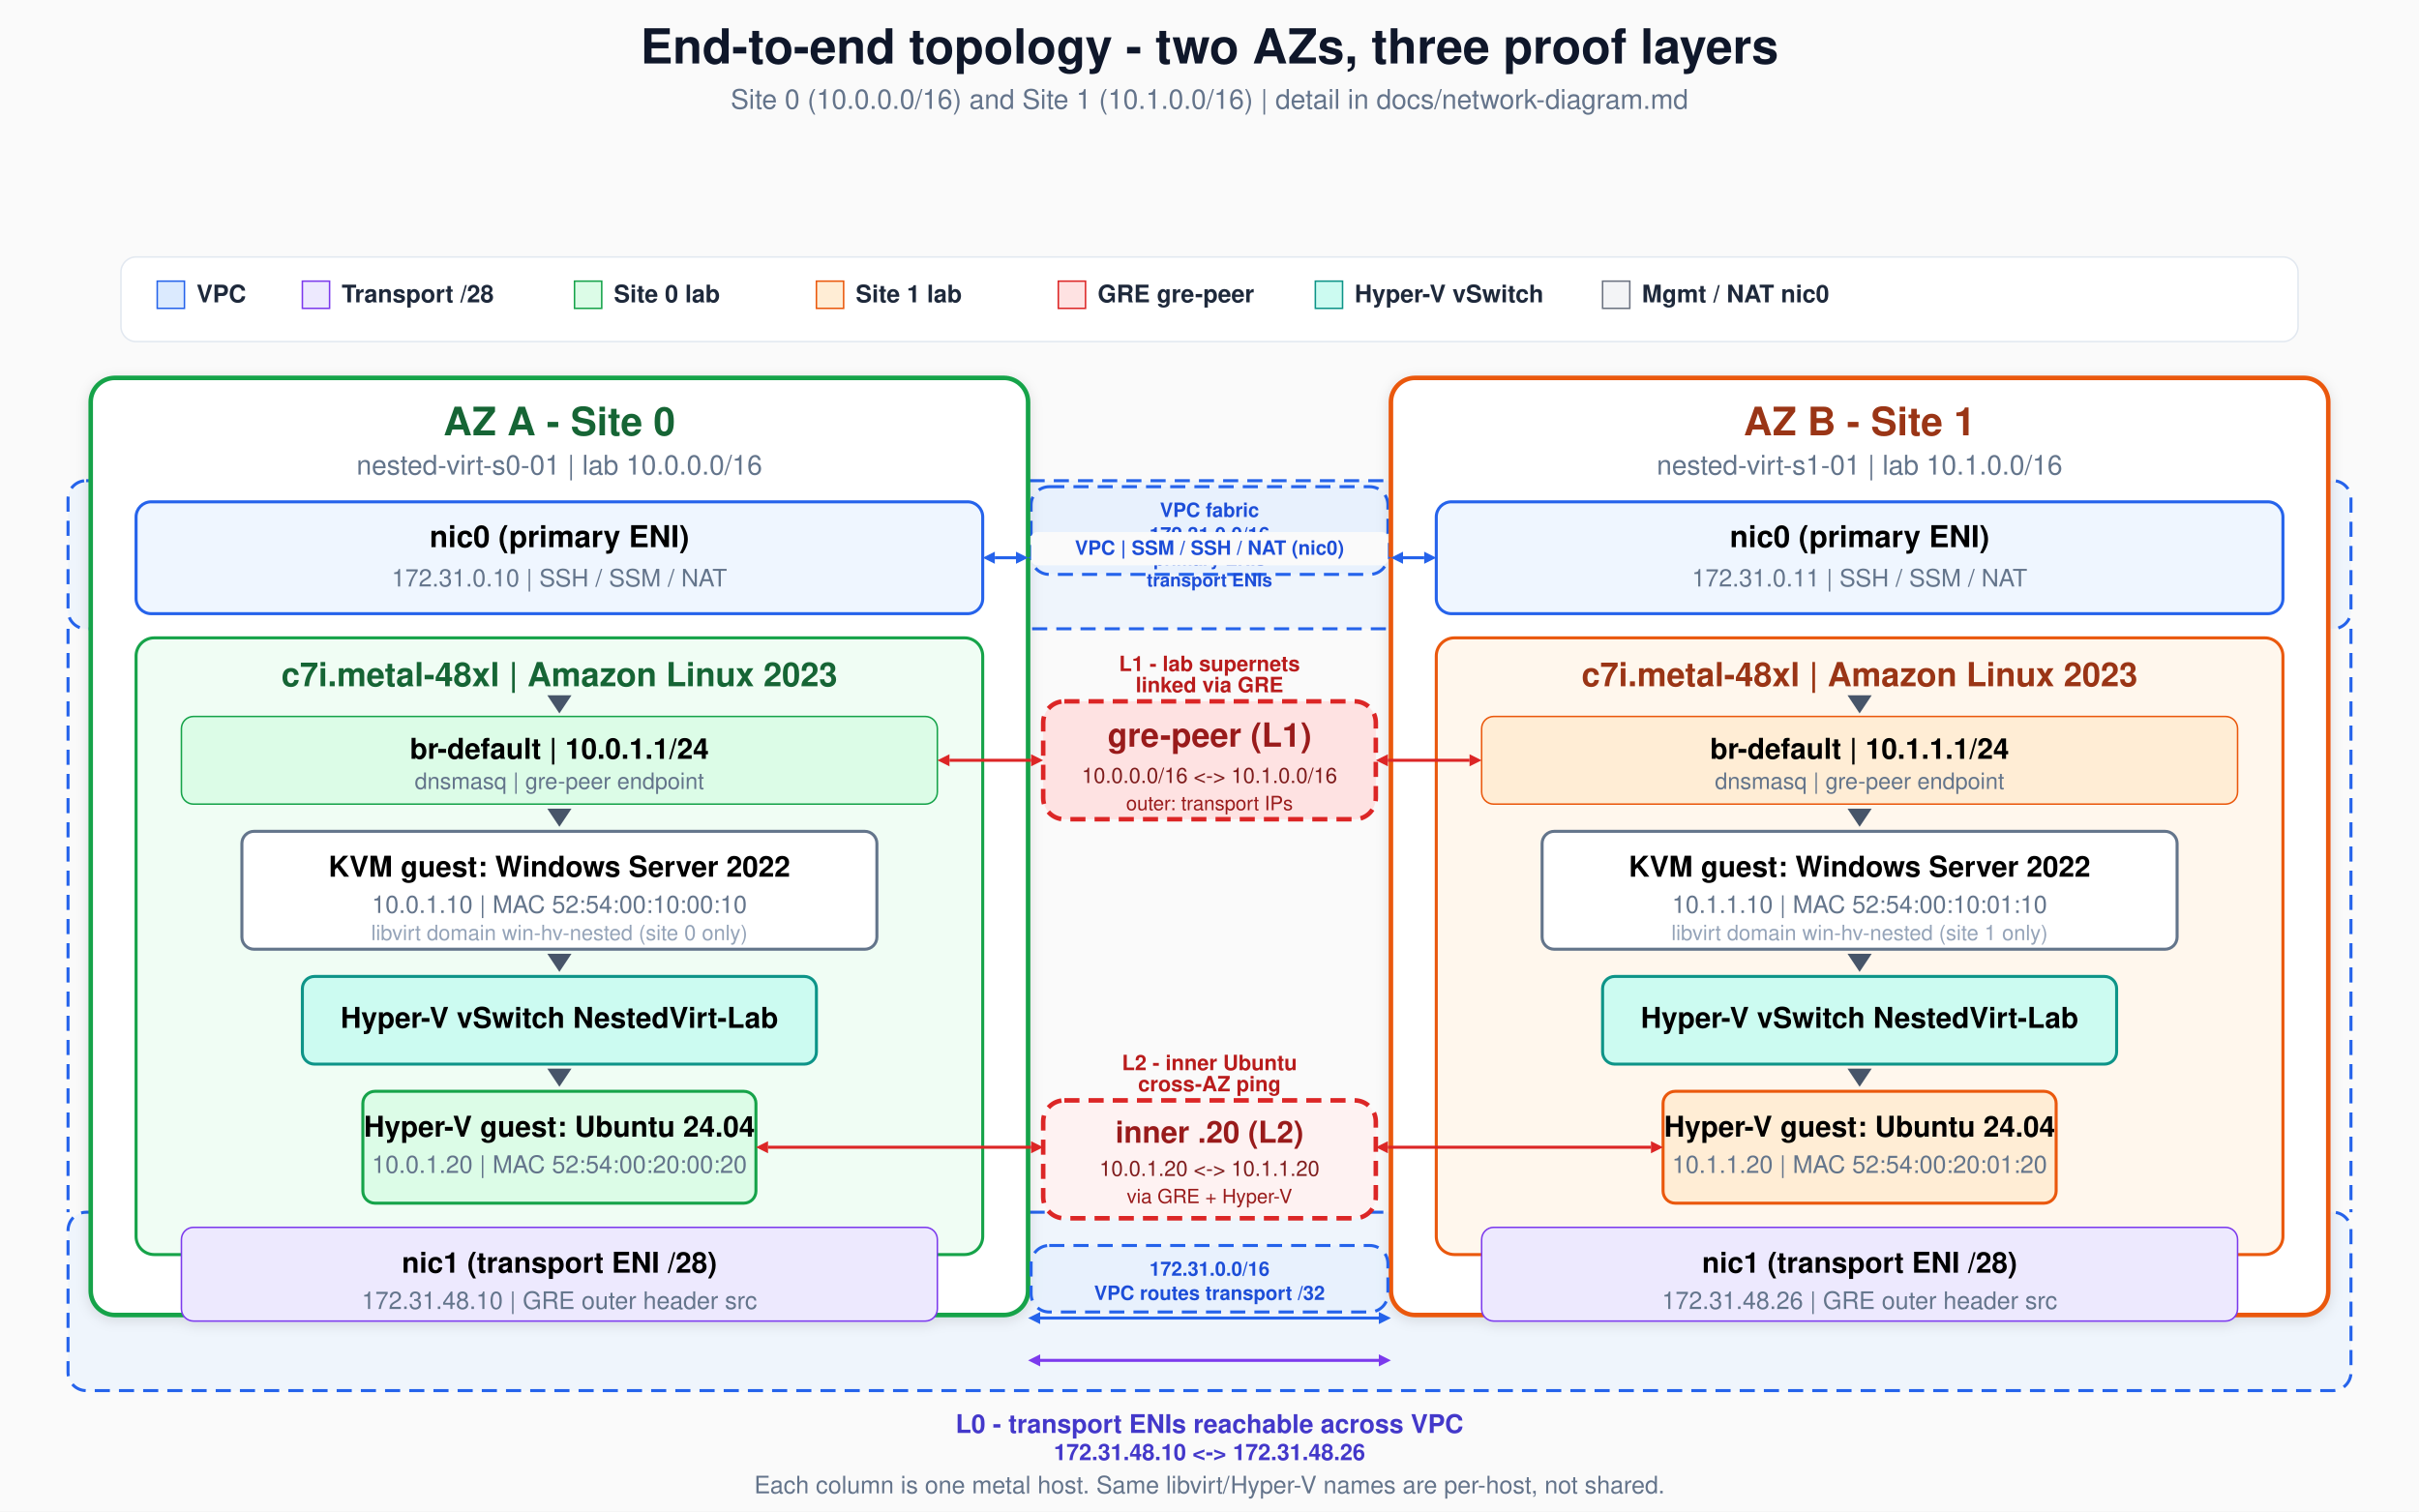
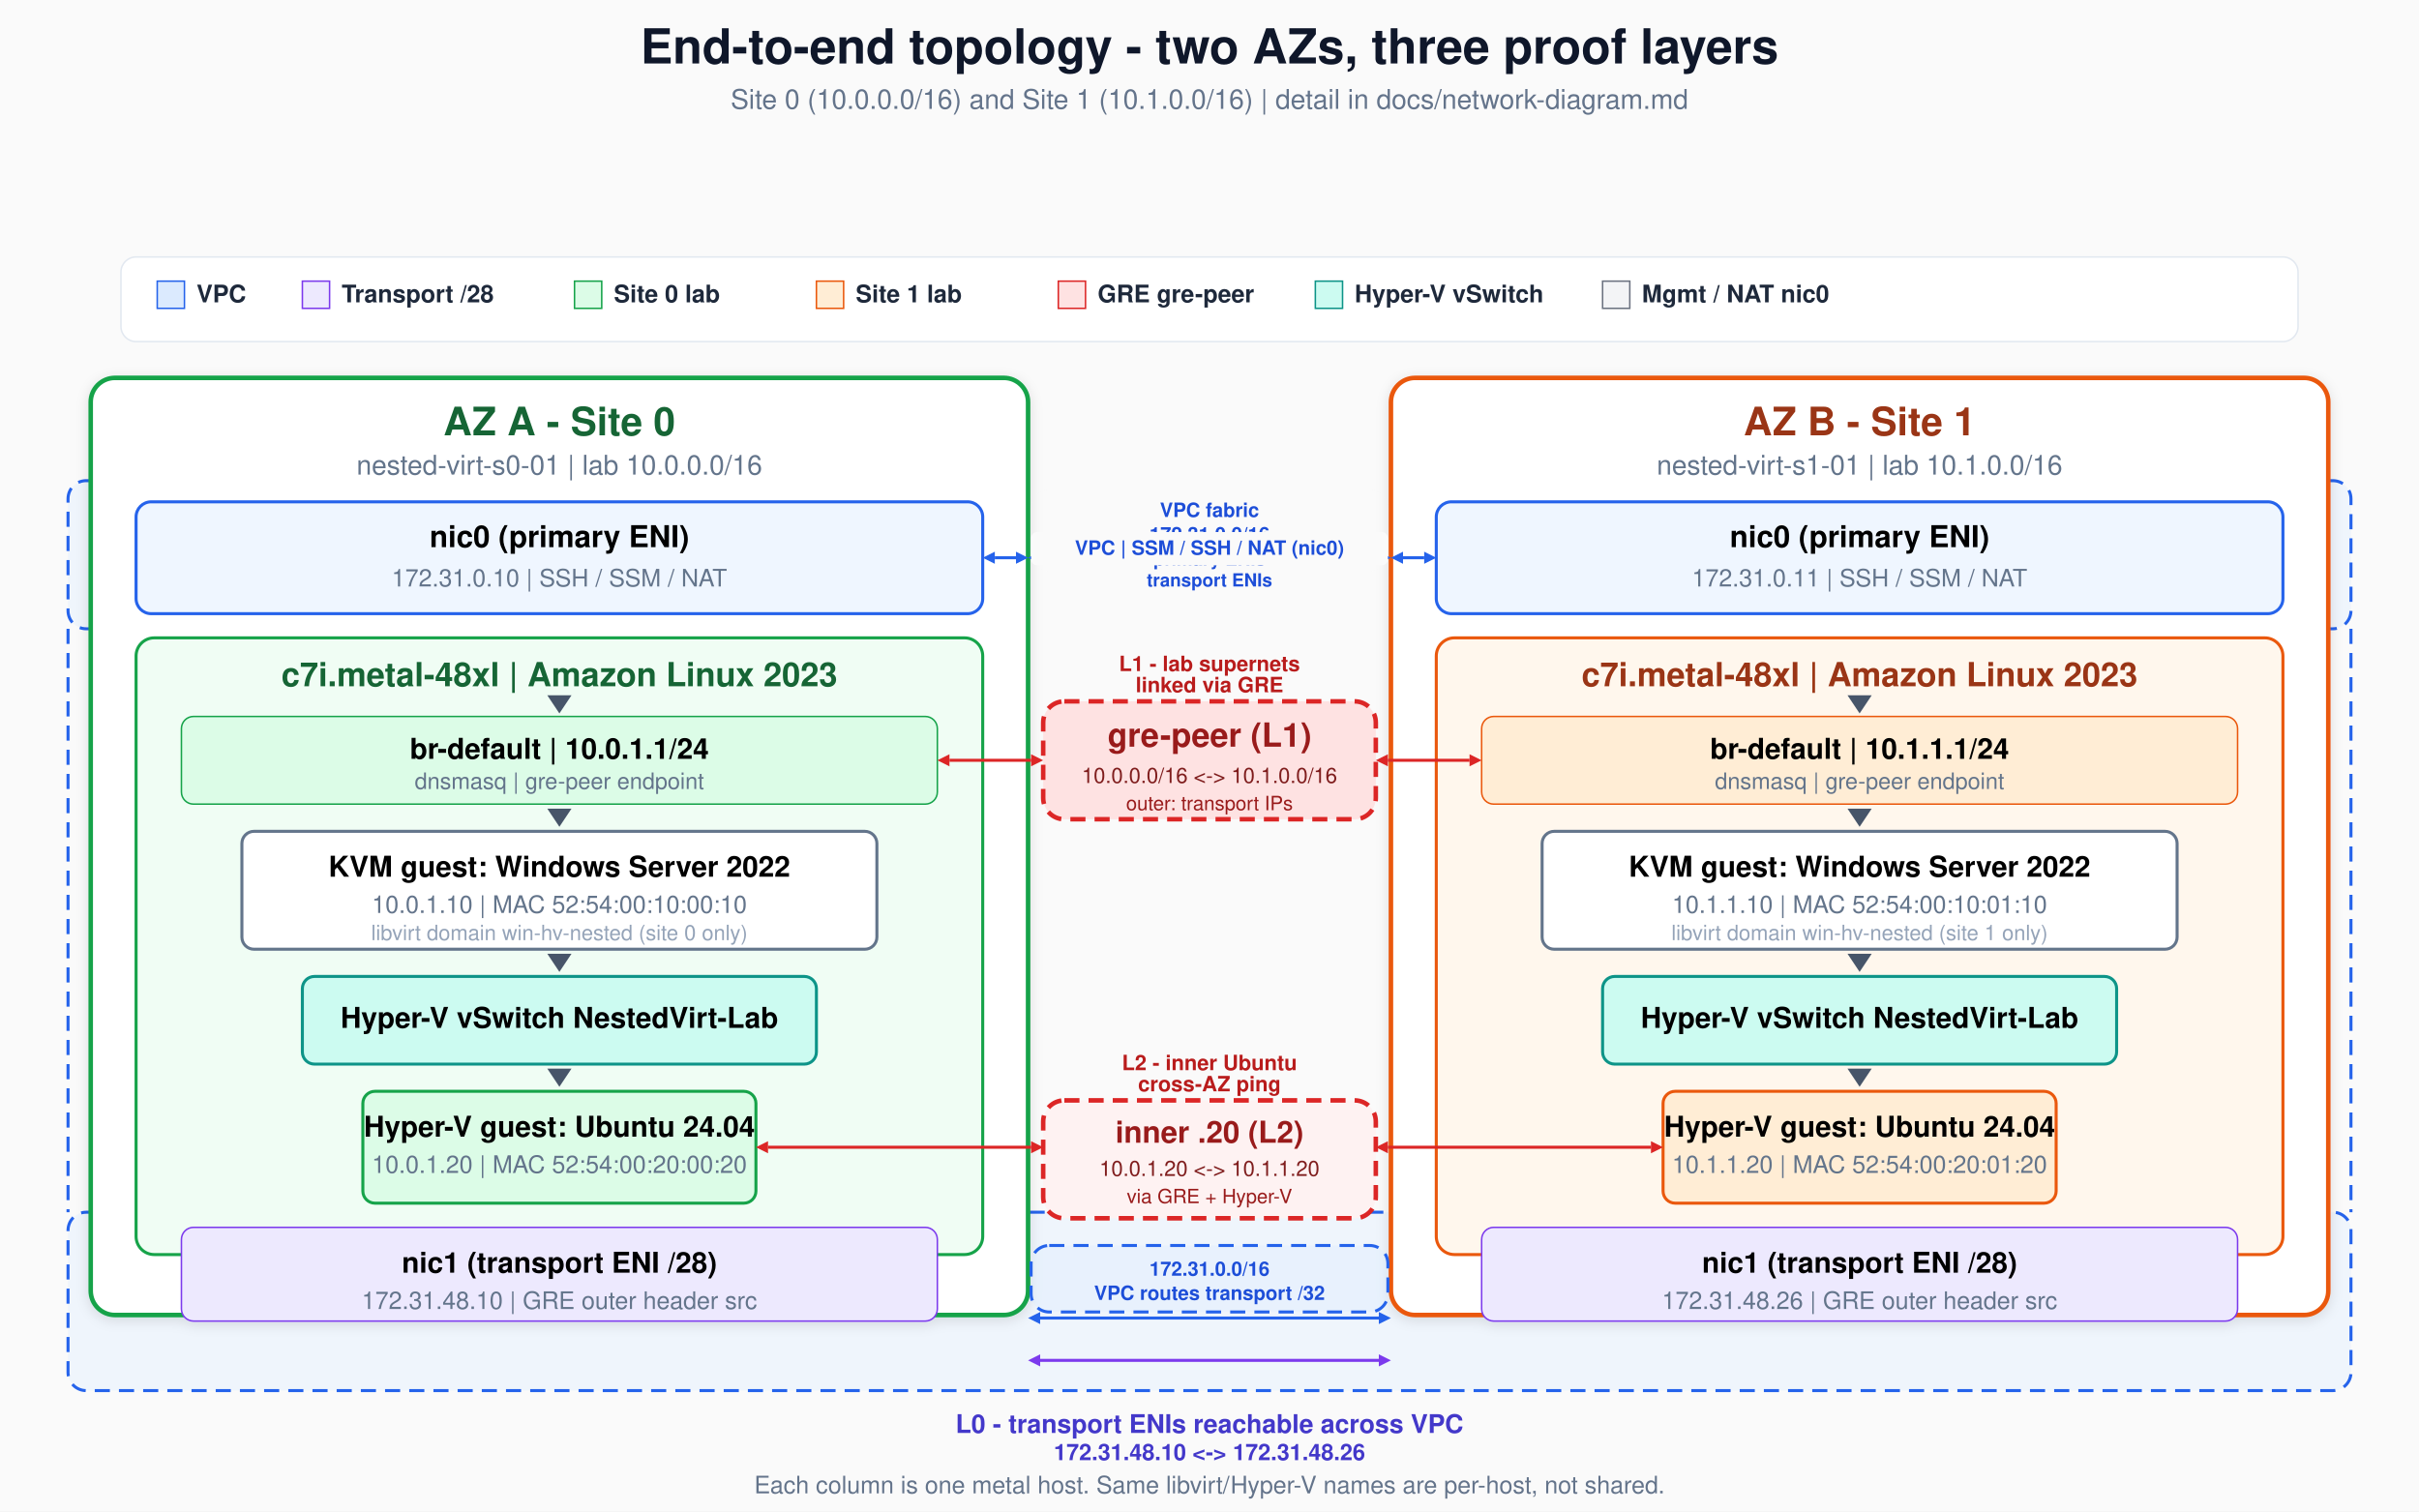
<svg xmlns="http://www.w3.org/2000/svg" viewBox="0 0 1600 1000" font-family="Segoe UI, Helvetica, Arial, sans-serif">
  <defs>
    <marker id="arrow-red-border-left" markerWidth="8" markerHeight="8" refX="8" refY="4" orient="auto" markerUnits="userSpaceOnUse">
      <path d="M8,0 L0,4 L8,8 Z" fill="#dc2626" />
    </marker>
    <marker id="arrow-red-border-right" markerWidth="8" markerHeight="8" refX="0" refY="4" orient="auto" markerUnits="userSpaceOnUse">
      <path d="M0,0 L8,4 L0,8 Z" fill="#dc2626" />
    </marker>
    <marker id="arrow-blue-border-left" markerWidth="8" markerHeight="8" refX="8" refY="4" orient="auto" markerUnits="userSpaceOnUse">
      <path d="M8,0 L0,4 L8,8 Z" fill="#2563eb" />
    </marker>
    <marker id="arrow-blue-border-right" markerWidth="8" markerHeight="8" refX="0" refY="4" orient="auto" markerUnits="userSpaceOnUse">
      <path d="M0,0 L8,4 L0,8 Z" fill="#2563eb" />
    </marker>
    <marker id="arrow-purple-border-left" markerWidth="8" markerHeight="8" refX="8" refY="4" orient="auto" markerUnits="userSpaceOnUse">
      <path d="M8,0 L0,4 L8,8 Z" fill="#7c3aed" />
    </marker>
    <marker id="arrow-purple-border-right" markerWidth="8" markerHeight="8" refX="0" refY="4" orient="auto" markerUnits="userSpaceOnUse">
      <path d="M0,0 L8,4 L0,8 Z" fill="#7c3aed" />
    </marker>
    <filter id="shadow" x="-2%" y="-2%" width="104%" height="104%">
      <feDropShadow dx="0" dy="2" stdDeviation="4" flood-opacity="0.12" />
    </filter>
  </defs>
  <rect width="1600" height="1000" fill="#fafafa" />
  <text x="800" y="42" text-anchor="middle" font-size="32" font-weight="700" fill="#0f172a">End-to-end topology - two AZs, three proof layers</text>
  <text x="800" y="72" text-anchor="middle" font-size="18" fill="#64748b">Site 0 (10.0.0.0/16) and Site 1 (10.1.0.0/16) | detail in docs/network-diagram.md</text>
  <g transform="translate(80,170)">
    <rect x="0" y="0" width="1440" height="56" rx="10" fill="#ffffff" stroke="#e2e8f0" />
    <g font-size="16" font-weight="600">
      <rect x="24" y="16" width="18" height="18" fill="#dbeafe" stroke="#2563eb" />
      <text x="50" y="30" fill="#1e293b">VPC</text>
      <rect x="120" y="16" width="18" height="18" fill="#ede9fe" stroke="#7c3aed" />
      <text x="146" y="30" fill="#1e293b">Transport /28</text>
      <rect x="300" y="16" width="18" height="18" fill="#dcfce7" stroke="#16a34a" />
      <text x="326" y="30" fill="#1e293b">Site 0 lab</text>
      <rect x="460" y="16" width="18" height="18" fill="#ffedd5" stroke="#ea580c" />
      <text x="486" y="30" fill="#1e293b">Site 1 lab</text>
      <rect x="620" y="16" width="18" height="18" fill="#fee2e2" stroke="#dc2626" />
      <text x="646" y="30" fill="#1e293b">GRE gre-peer</text>
      <rect x="790" y="16" width="18" height="18" fill="#ccfbf1" stroke="#0d9488" />
      <text x="816" y="30" fill="#1e293b">Hyper-V vSwitch</text>
      <rect x="980" y="16" width="18" height="18" fill="#f3f4f6" stroke="#6b7280" />
      <text x="1006" y="30" fill="#1e293b">Mgmt / NAT nic0</text>
    </g>
  </g>
-   <rect x="45" y="318" width="1510" height="98" rx="12" fill="#dbeafe" fill-opacity="0.35" stroke="#2563eb" stroke-width="2" stroke-dasharray="10 6" />
+   <rect x="45" y="318" width="635" height="98" rx="12" fill="#dbeafe" fill-opacity="0.35" stroke="#2563eb" stroke-width="2" stroke-dasharray="10 6" />
+   <rect x="920" y="318" width="635" height="98" rx="12" fill="#dbeafe" fill-opacity="0.35" stroke="#2563eb" stroke-width="2" stroke-dasharray="10 6" />
  <rect x="45" y="802" width="1510" height="118" rx="12" fill="#dbeafe" fill-opacity="0.35" stroke="#2563eb" stroke-width="2" stroke-dasharray="10 6" />
  <line x1="45" y1="416" x2="45" y2="802" stroke="#2563eb" stroke-width="2" stroke-dasharray="10 6" />
  <line x1="1555" y1="416" x2="1555" y2="802" stroke="#2563eb" stroke-width="2" stroke-dasharray="10 6" />
-   <rect x="682" y="322" width="236" height="58" rx="12" fill="#dbeafe" fill-opacity="0.35" stroke="#2563eb" stroke-width="2" stroke-dasharray="10 6" />
+   <rect x="682" y="324" width="236" height="54" rx="12" fill="#fafafa" fill-opacity="0.95" />
  <text x="800" y="342" text-anchor="middle" font-size="13" font-weight="700" fill="#1d4ed8">VPC fabric</text>
  <text x="800" y="358" text-anchor="middle" font-size="13" font-weight="700" fill="#1d4ed8">172.31.0.0/16</text>
  <text x="800" y="374" text-anchor="middle" font-size="12" font-weight="600" fill="#1d4ed8">primary ENIs</text>
  <text x="800" y="388" text-anchor="middle" font-size="12" font-weight="600" fill="#1d4ed8">transport ENIs</text>
  <rect x="682" y="430" width="236" height="30" rx="4" fill="#fafafa" />
  <text x="800" y="444" text-anchor="middle" font-size="14" font-weight="700" fill="#b91c1c">L1 - lab supernets</text>
  <text x="800" y="458" text-anchor="middle" font-size="14" font-weight="700" fill="#b91c1c">linked via GRE</text>
  <g transform="translate(690, 464)">
    <rect x="0" y="0" width="220" height="78" rx="14" fill="#fee2e2" stroke="#dc2626" stroke-width="3" stroke-dasharray="10 6" />
    <text x="110" y="30" text-anchor="middle" font-size="22" font-weight="700" fill="#991b1b">gre-peer (L1)</text>
    <text x="110" y="54" text-anchor="middle" font-size="14" fill="#7f1d1d">10.0.0.0/16 &lt;-&gt; 10.1.0.0/16</text>
    <text x="110" y="72" text-anchor="middle" font-size="13" fill="#991b1b">outer: transport IPs</text>
  </g>
  <rect x="682" y="694" width="236" height="30" rx="4" fill="#fafafa" />
  <text x="800" y="708" text-anchor="middle" font-size="14" font-weight="700" fill="#b91c1c">L2 - inner Ubuntu</text>
  <text x="800" y="722" text-anchor="middle" font-size="14" font-weight="700" fill="#b91c1c">cross-AZ ping</text>
  <g transform="translate(690, 728)">
    <rect x="0" y="0" width="220" height="78" rx="14" fill="#fef2f2" stroke="#dc2626" stroke-width="3" stroke-dasharray="10 6" />
    <text x="110" y="28" text-anchor="middle" font-size="20" font-weight="700" fill="#991b1b">inner .20 (L2)</text>
    <text x="110" y="50" text-anchor="middle" font-size="14" fill="#7f1d1d">10.0.1.20 &lt;-&gt; 10.1.1.20</text>
    <text x="110" y="68" text-anchor="middle" font-size="13" fill="#991b1b">via GRE + Hyper-V</text>
  </g>
  <g transform="translate(60,250)" filter="url(#shadow)">
    <rect x="0" y="0" width="620" height="620" rx="16" fill="#ffffff" stroke="#16a34a" stroke-width="3" />
    <text x="310" y="38" text-anchor="middle" font-size="26" font-weight="700" fill="#166534">AZ A - Site 0</text>
    <text x="310" y="64" text-anchor="middle" font-size="18" fill="#64748b">nested-virt-s0-01 | lab 10.0.0.0/16</text>
    <rect x="30" y="82" width="560" height="74" rx="10" fill="#eff6ff" stroke="#2563eb" stroke-width="2" />
    <text x="310" y="112" text-anchor="middle" font-size="20" font-weight="600">nic0 (primary ENI)</text>
    <text x="310" y="138" text-anchor="middle" font-size="16" fill="#64748b">172.31.0.10 | SSH / SSM / NAT</text>
    <rect x="30" y="172" width="560" height="408" rx="12" fill="#f0fdf4" stroke="#16a34a" stroke-width="2" />
    <text x="310" y="204" text-anchor="middle" font-size="22" font-weight="700" fill="#166534">c7i.metal-48xl | Amazon Linux 2023</text>
    <rect x="60" y="224" width="500" height="58" rx="8" fill="#dcfce7" stroke="#16a34a" />
    <text x="310" y="252" text-anchor="middle" font-size="19" font-weight="600">br-default | 10.0.1.1/24</text>
    <text x="310" y="272" text-anchor="middle" font-size="15" fill="#64748b">dnsmasq | gre-peer endpoint</text>
    <rect x="100" y="300" width="420" height="78" rx="8" fill="#ffffff" stroke="#64748b" stroke-width="2" />
    <text x="310" y="330" text-anchor="middle" font-size="19" font-weight="600">KVM guest: Windows Server 2022</text>
    <text x="310" y="354" text-anchor="middle" font-size="16" fill="#64748b">10.0.1.10 | MAC 52:54:00:10:00:10</text>
    <text x="310" y="372" text-anchor="middle" font-size="14" fill="#94a3b8">libvirt domain win-hv-nested (site 0 only)</text>
    <rect x="140" y="396" width="340" height="58" rx="8" fill="#ccfbf1" stroke="#0d9488" stroke-width="2" />
    <text x="310" y="430" text-anchor="middle" font-size="19" font-weight="600">Hyper-V vSwitch NestedVirt-Lab</text>
    <rect x="180" y="472" width="260" height="74" rx="8" fill="#dcfce7" stroke="#16a34a" stroke-width="2" />
    <text x="310" y="502" text-anchor="middle" font-size="19" font-weight="700">Hyper-V guest: Ubuntu 24.04</text>
    <text x="310" y="526" text-anchor="middle" font-size="16" fill="#64748b">10.0.1.20 | MAC 52:54:00:20:00:20</text>
    <rect x="60" y="562" width="500" height="62" rx="8" fill="#ede9fe" stroke="#7c3aed" />
    <text x="310" y="592" text-anchor="middle" font-size="19" font-weight="600">nic1 (transport ENI /28)</text>
    <text x="310" y="616" text-anchor="middle" font-size="16" fill="#64748b">172.31.48.10 | GRE outer header src</text>
    <polygon points="302,210 318,210 310,222" fill="#475569" />
    <polygon points="302,285 318,285 310,297" fill="#475569" />
    <polygon points="302,381 318,381 310,393" fill="#475569" />
    <polygon points="302,457 318,457 310,469" fill="#475569" />
  </g>
  <g transform="translate(920,250)" filter="url(#shadow)">
    <rect x="0" y="0" width="620" height="620" rx="16" fill="#ffffff" stroke="#ea580c" stroke-width="3" />
    <text x="310" y="38" text-anchor="middle" font-size="26" font-weight="700" fill="#9a3412">AZ B - Site 1</text>
    <text x="310" y="64" text-anchor="middle" font-size="18" fill="#64748b">nested-virt-s1-01 | lab 10.1.0.0/16</text>
    <rect x="30" y="82" width="560" height="74" rx="10" fill="#eff6ff" stroke="#2563eb" stroke-width="2" />
    <text x="310" y="112" text-anchor="middle" font-size="20" font-weight="600">nic0 (primary ENI)</text>
    <text x="310" y="138" text-anchor="middle" font-size="16" fill="#64748b">172.31.0.11 | SSH / SSM / NAT</text>
    <rect x="30" y="172" width="560" height="408" rx="12" fill="#fff7ed" stroke="#ea580c" stroke-width="2" />
    <text x="310" y="204" text-anchor="middle" font-size="22" font-weight="700" fill="#9a3412">c7i.metal-48xl | Amazon Linux 2023</text>
    <rect x="60" y="224" width="500" height="58" rx="8" fill="#ffedd5" stroke="#ea580c" />
    <text x="310" y="252" text-anchor="middle" font-size="19" font-weight="600">br-default | 10.1.1.1/24</text>
    <text x="310" y="272" text-anchor="middle" font-size="15" fill="#64748b">dnsmasq | gre-peer endpoint</text>
    <rect x="100" y="300" width="420" height="78" rx="8" fill="#ffffff" stroke="#64748b" stroke-width="2" />
    <text x="310" y="330" text-anchor="middle" font-size="19" font-weight="600">KVM guest: Windows Server 2022</text>
    <text x="310" y="354" text-anchor="middle" font-size="16" fill="#64748b">10.1.1.10 | MAC 52:54:00:10:01:10</text>
    <text x="310" y="372" text-anchor="middle" font-size="14" fill="#94a3b8">libvirt domain win-hv-nested (site 1 only)</text>
    <rect x="140" y="396" width="340" height="58" rx="8" fill="#ccfbf1" stroke="#0d9488" stroke-width="2" />
    <text x="310" y="430" text-anchor="middle" font-size="19" font-weight="600">Hyper-V vSwitch NestedVirt-Lab</text>
    <rect x="180" y="472" width="260" height="74" rx="8" fill="#ffedd5" stroke="#ea580c" stroke-width="2" />
    <text x="310" y="502" text-anchor="middle" font-size="19" font-weight="700">Hyper-V guest: Ubuntu 24.04</text>
    <text x="310" y="526" text-anchor="middle" font-size="16" fill="#64748b">10.1.1.20 | MAC 52:54:00:20:01:20</text>
    <rect x="60" y="562" width="500" height="62" rx="8" fill="#ede9fe" stroke="#7c3aed" />
    <text x="310" y="592" text-anchor="middle" font-size="19" font-weight="600">nic1 (transport ENI /28)</text>
    <text x="310" y="616" text-anchor="middle" font-size="16" fill="#64748b">172.31.48.26 | GRE outer header src</text>
    <polygon points="302,210 318,210 310,222" fill="#475569" />
    <polygon points="302,285 318,285 310,297" fill="#475569" />
    <polygon points="302,381 318,381 310,393" fill="#475569" />
    <polygon points="302,457 318,457 310,469" fill="#475569" />
  </g>
  <line x1="658" y1="369" x2="672" y2="369" stroke="#2563eb" stroke-width="2" marker-start="url(#arrow-blue-border-left)" marker-end="url(#arrow-blue-border-right)" />
  <line x1="688" y1="369" x2="912" y2="369" stroke="#2563eb" stroke-width="2" marker-start="url(#arrow-blue-border-left)" marker-end="url(#arrow-blue-border-right)" />
  <line x1="928" y1="369" x2="942" y2="369" stroke="#2563eb" stroke-width="2" marker-start="url(#arrow-blue-border-left)" marker-end="url(#arrow-blue-border-right)" />
  <rect x="682" y="352" width="236" height="22" rx="4" fill="#fafafa" />
  <text x="800" y="367" text-anchor="middle" font-size="13" font-weight="700" fill="#1d4ed8">VPC | SSM / SSH / NAT (nic0)</text>
  <line x1="628" y1="503" x2="682" y2="503" stroke="#dc2626" stroke-width="2" marker-start="url(#arrow-red-border-left)" marker-end="url(#arrow-red-border-right)" />
  <line x1="918" y1="503" x2="972" y2="503" stroke="#dc2626" stroke-width="2" marker-start="url(#arrow-red-border-left)" marker-end="url(#arrow-red-border-right)" />
  <line x1="508" y1="759" x2="682" y2="759" stroke="#dc2626" stroke-width="2" marker-start="url(#arrow-red-border-left)" marker-end="url(#arrow-red-border-right)" />
  <line x1="918" y1="759" x2="1092" y2="759" stroke="#dc2626" stroke-width="2" marker-start="url(#arrow-red-border-left)" marker-end="url(#arrow-red-border-right)" />
  <line x1="688" y1="872" x2="912" y2="872" stroke="#2563eb" stroke-width="2" marker-start="url(#arrow-blue-border-left)" marker-end="url(#arrow-blue-border-right)" />
  <rect x="682" y="824" width="236" height="44" rx="12" fill="#dbeafe" fill-opacity="0.35" stroke="#2563eb" stroke-width="2" stroke-dasharray="10 6" />
  <text x="800" y="844" text-anchor="middle" font-size="13" font-weight="700" fill="#1d4ed8">172.31.0.0/16</text>
  <text x="800" y="860" text-anchor="middle" font-size="13" font-weight="700" fill="#1d4ed8">VPC routes transport /32</text>
  <line x1="688" y1="900" x2="912" y2="900" stroke="#7c3aed" stroke-width="2" marker-start="url(#arrow-purple-border-left)" marker-end="url(#arrow-purple-border-right)" />
  <text x="800" y="948" text-anchor="middle" font-size="17" font-weight="700" fill="#4338ca">L0 - transport ENIs reachable across VPC</text>
  <text x="800" y="966" text-anchor="middle" font-size="15" font-weight="600" fill="#4338ca">172.31.48.10 &lt;-&gt; 172.31.48.26</text>
  <text x="800" y="988" text-anchor="middle" font-size="16" fill="#64748b">Each column is one metal host. Same libvirt/Hyper-V names are per-host, not shared.</text>
</svg>
